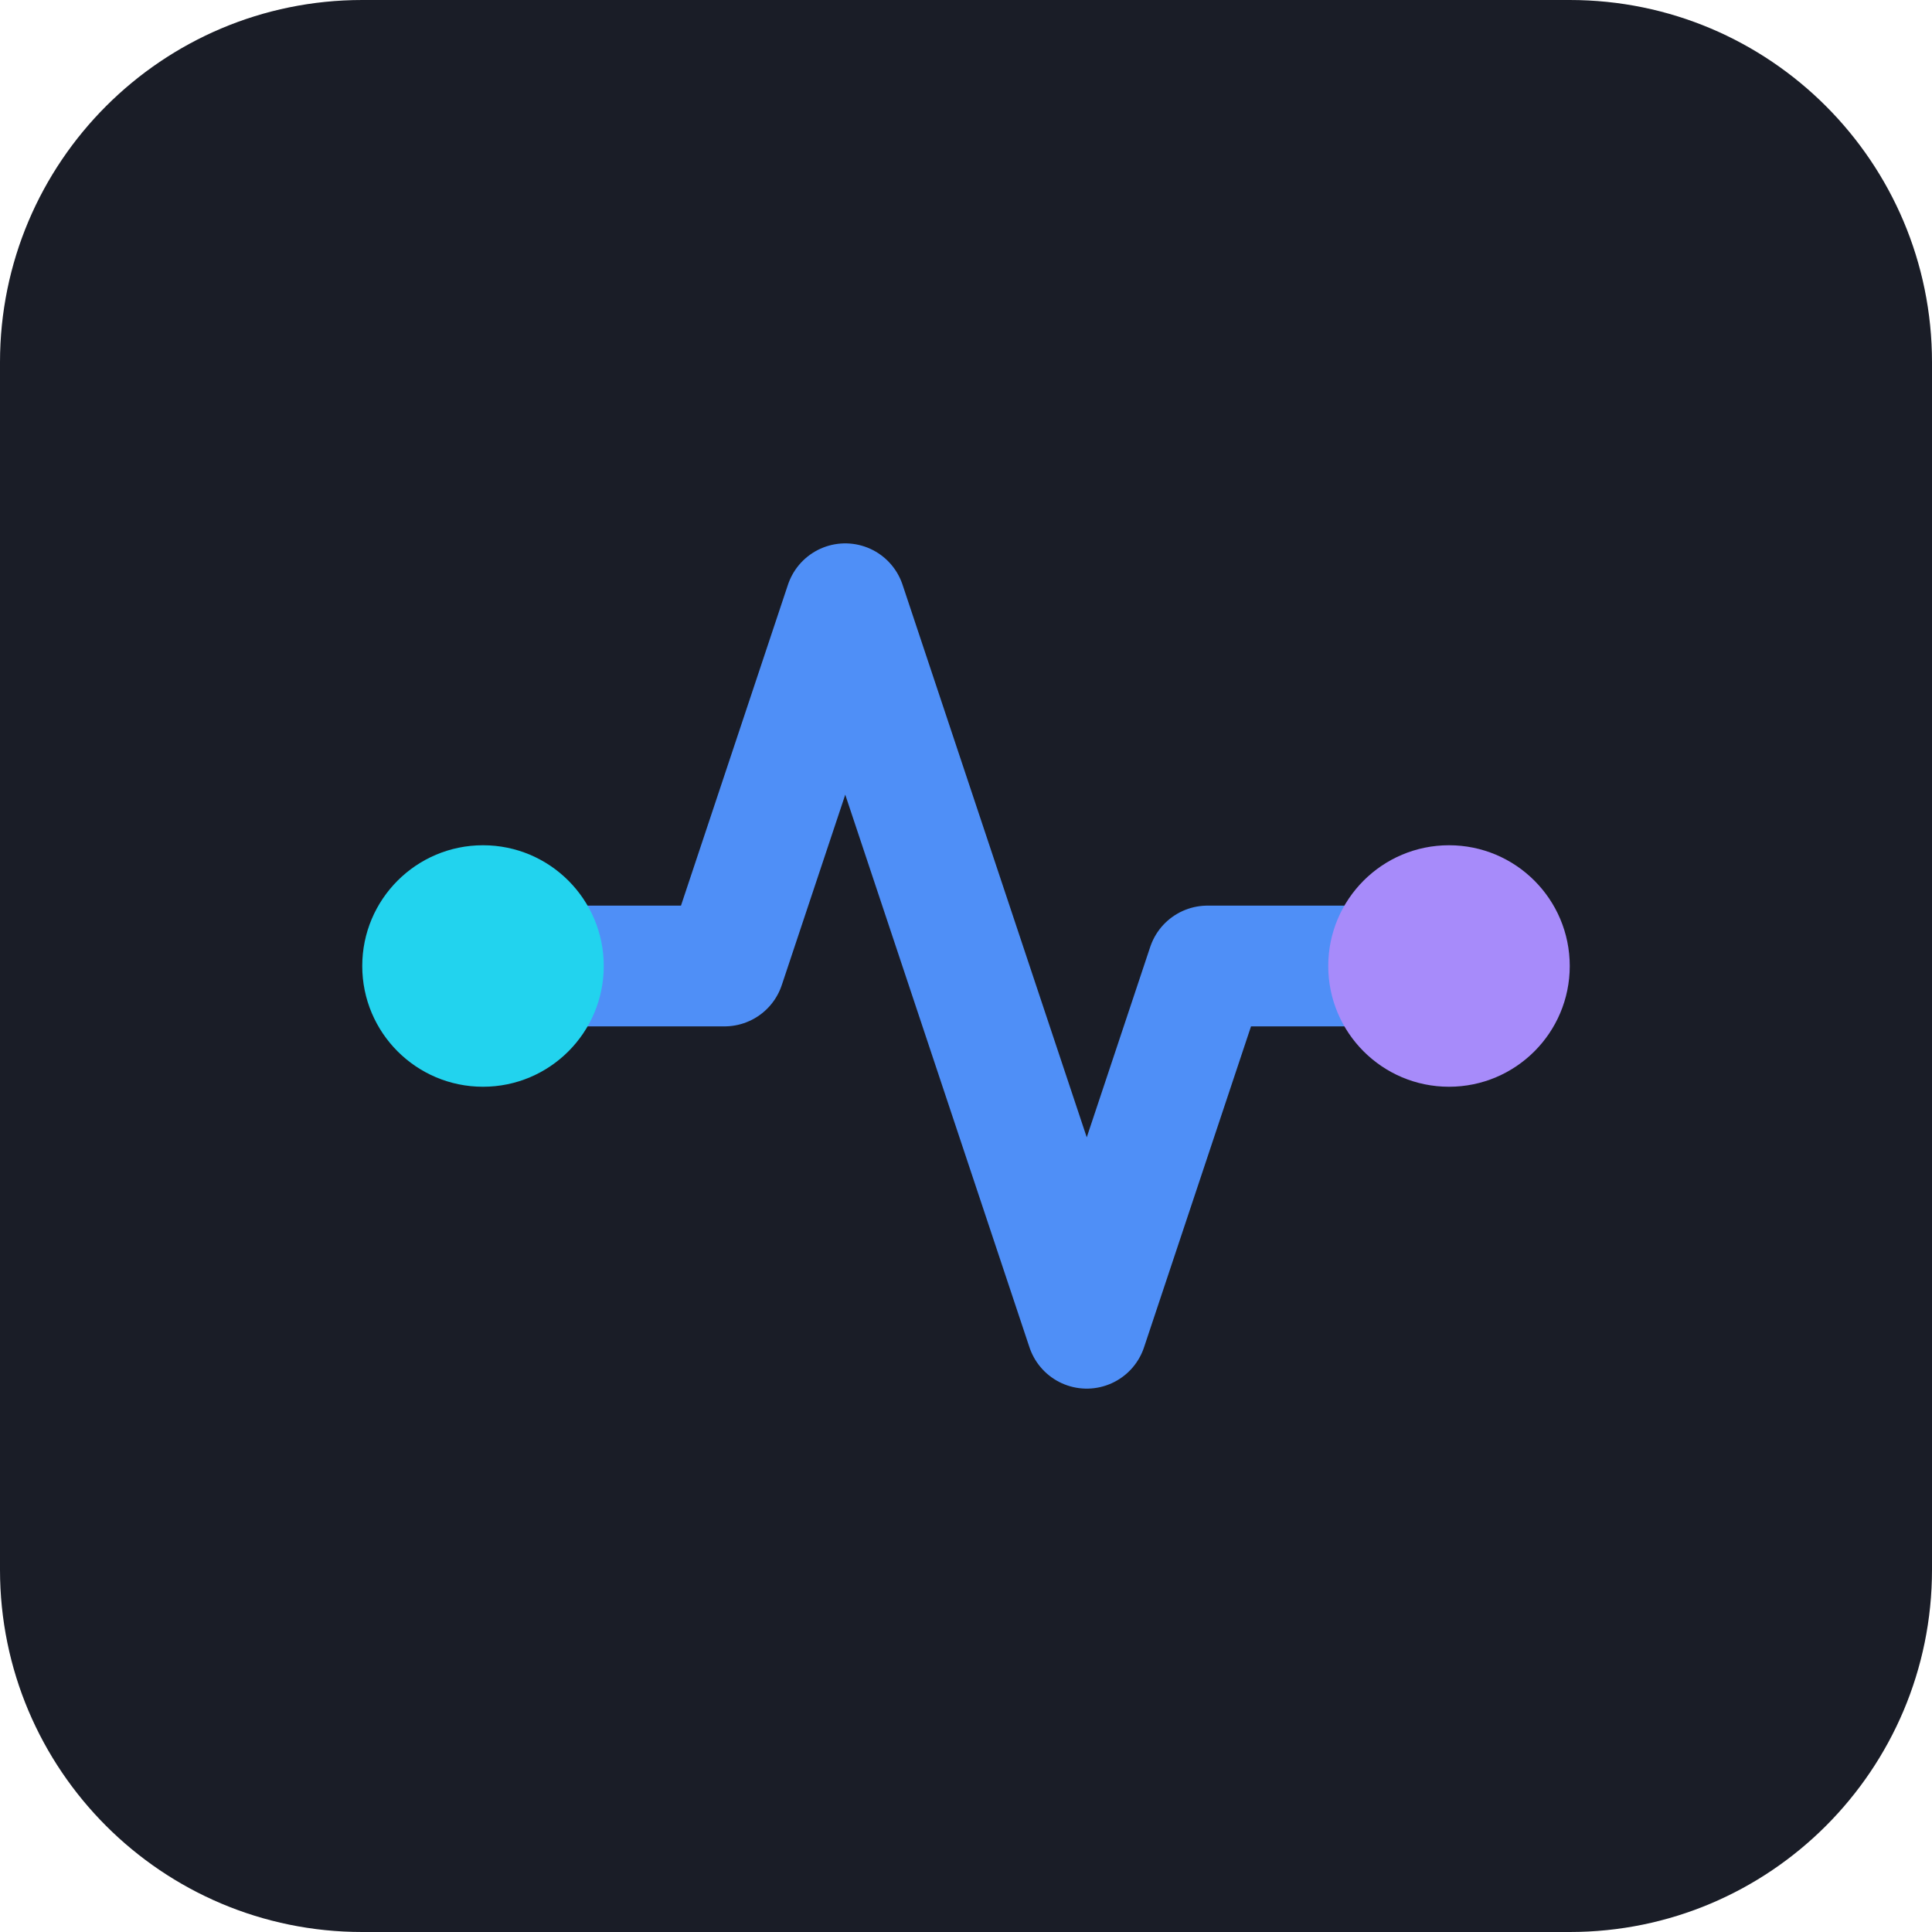
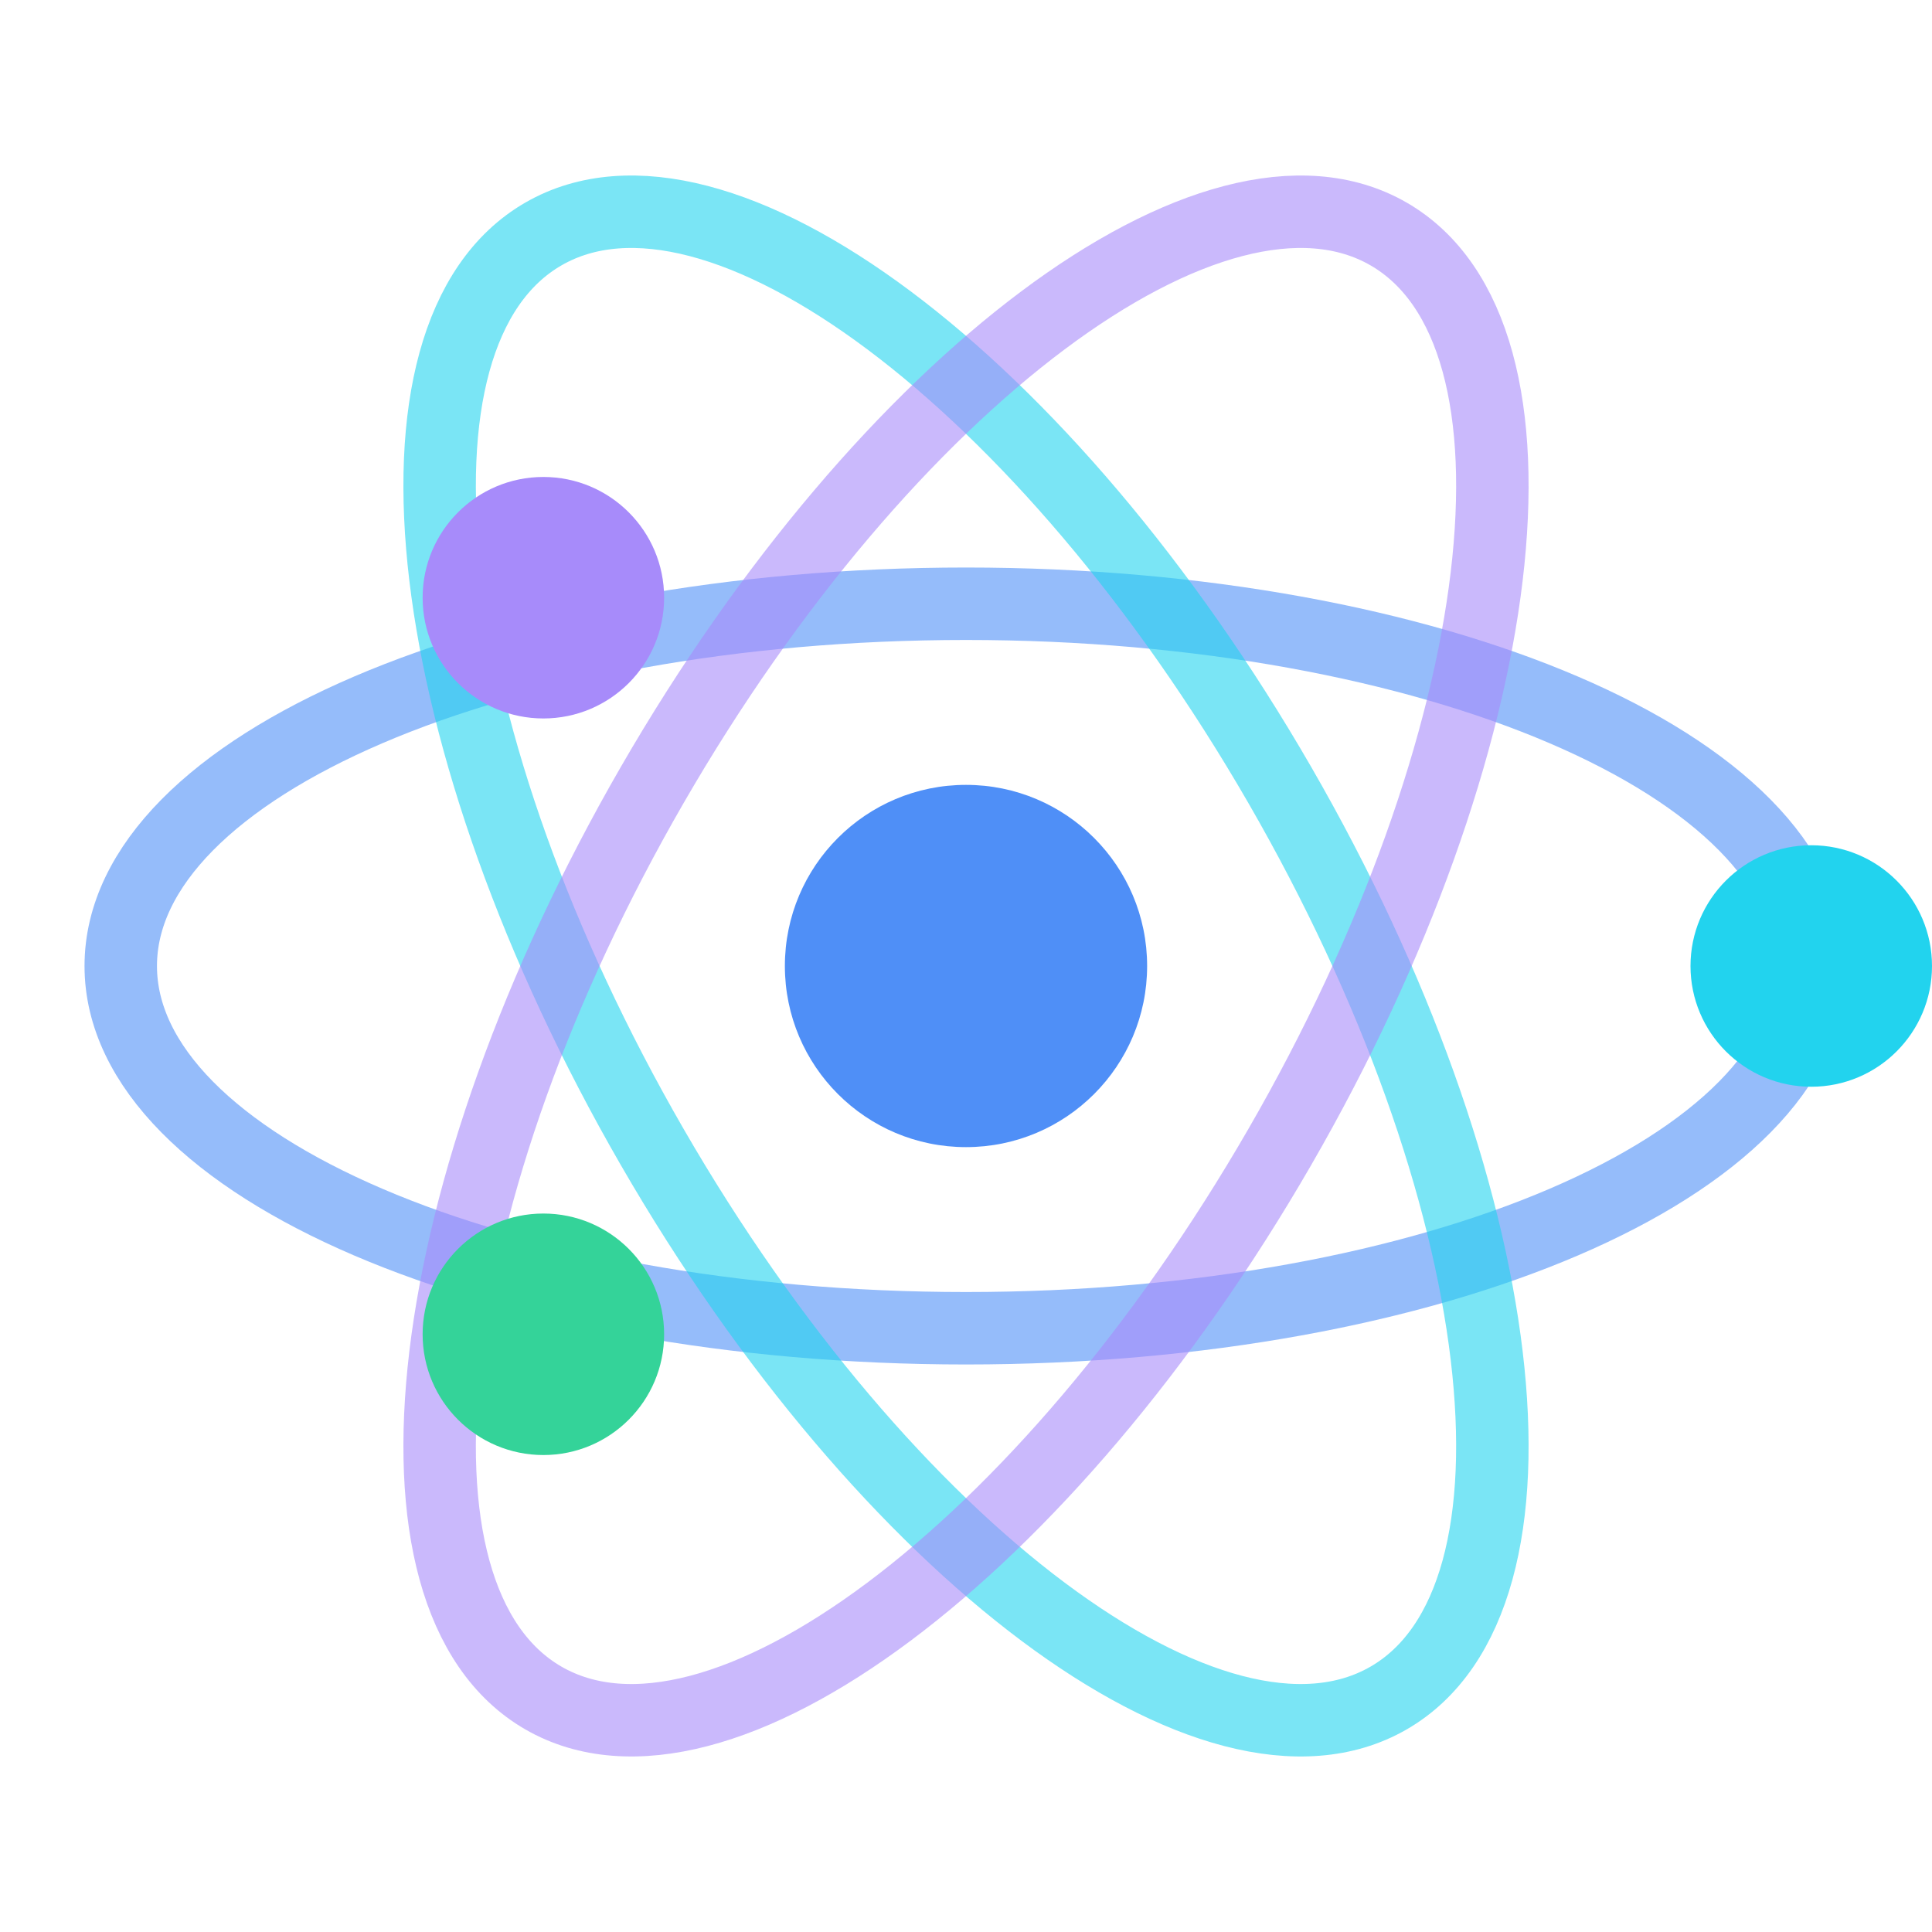
- <svg xmlns="http://www.w3.org/2000/svg" viewBox="0 0 32 32" fill="none">
-   <rect width="32" height="32" rx="6" fill="#1a1d27" />
-   <path d="M8 16h4l2-6 4 12 2-6h4" stroke="#4f8ff7" stroke-width="2" stroke-linecap="round" stroke-linejoin="round" />
-   <circle cx="8" cy="16" r="2" fill="#22d3ee" />
-   <circle cx="24" cy="16" r="2" fill="#a78bfa" />
+ <svg xmlns="http://www.w3.org/2000/svg" width="32" height="32" viewBox="0 0 32 32">
+   <ellipse cx="16" cy="16" rx="14" ry="6" fill="none" stroke="#4f8ff7" stroke-width="1.2" transform="rotate(0 16 16)" opacity="0.6" />
+   <ellipse cx="16" cy="16" rx="14" ry="6" fill="none" stroke="#22d3ee" stroke-width="1.2" transform="rotate(60 16 16)" opacity="0.6" />
+   <ellipse cx="16" cy="16" rx="14" ry="6" fill="none" stroke="#a78bfa" stroke-width="1.2" transform="rotate(-60 16 16)" opacity="0.6" />
+   <circle cx="16" cy="16" r="3" fill="#4f8ff7" />
+   <circle cx="30" cy="16" r="2" fill="#22d3ee" />
+   <circle cx="9" cy="9.9" r="2" fill="#a78bfa" />
+   <circle cx="9" cy="22.1" r="2" fill="#34d399" />
</svg>
